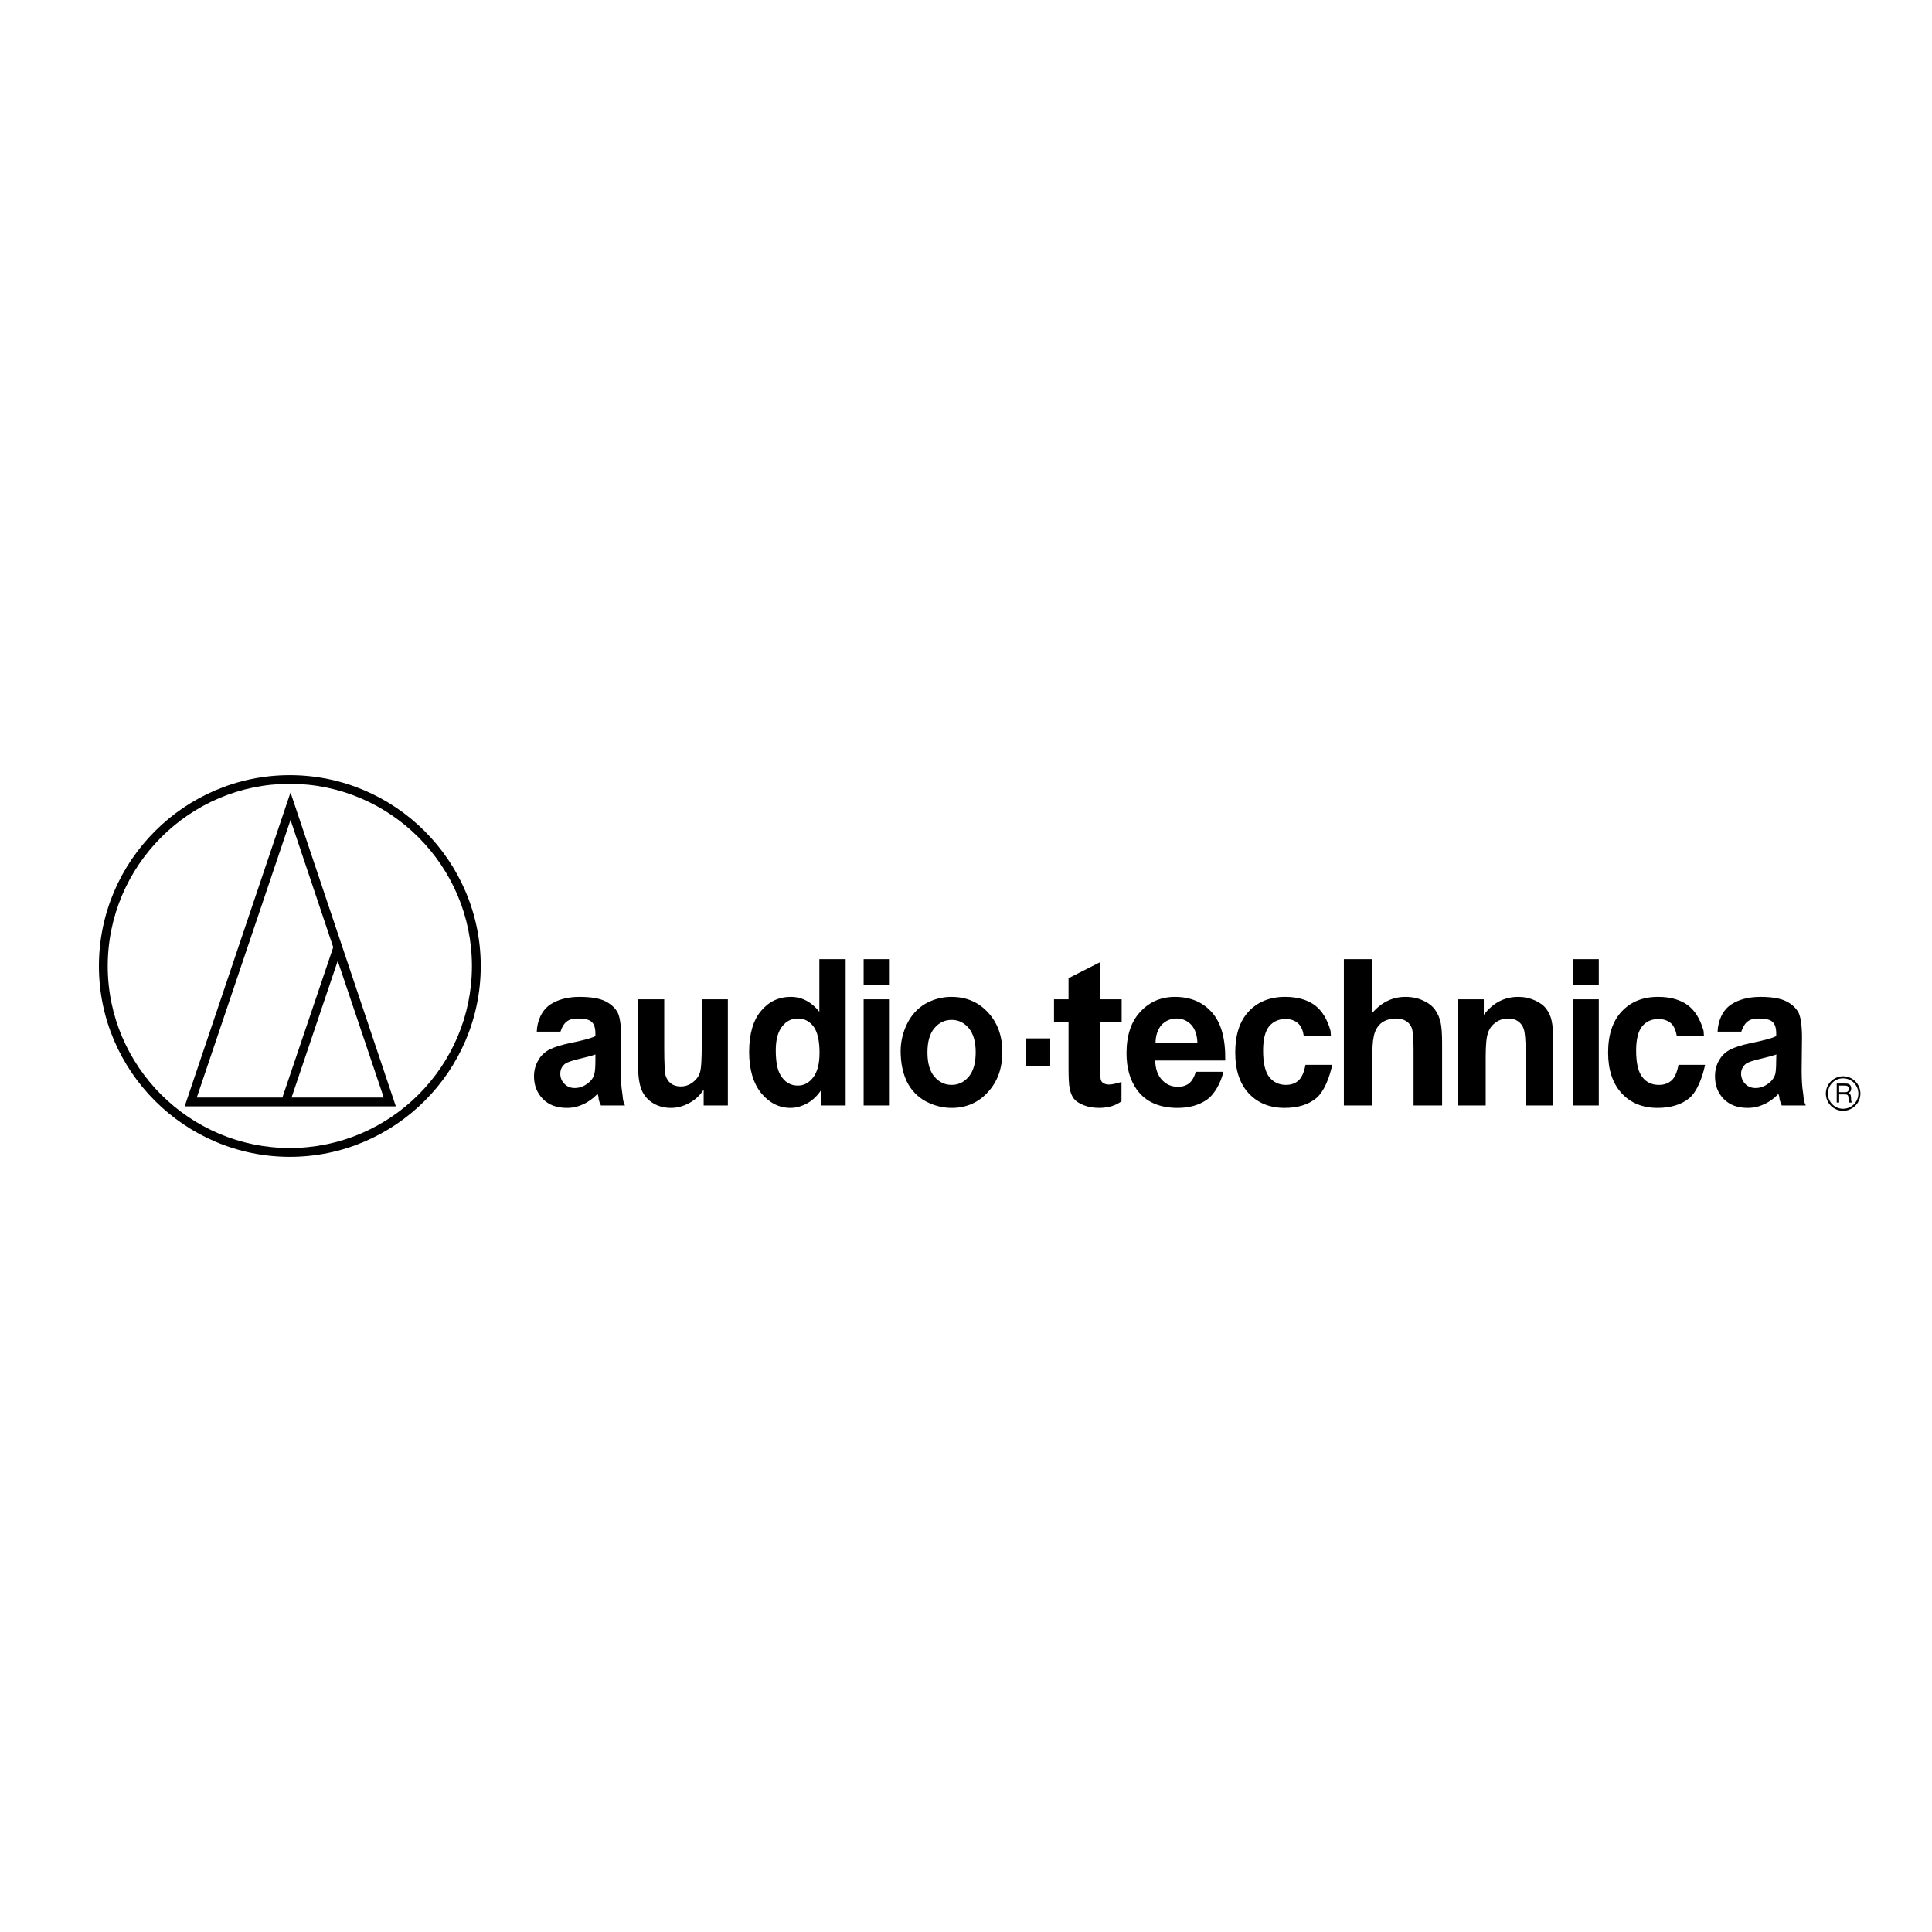
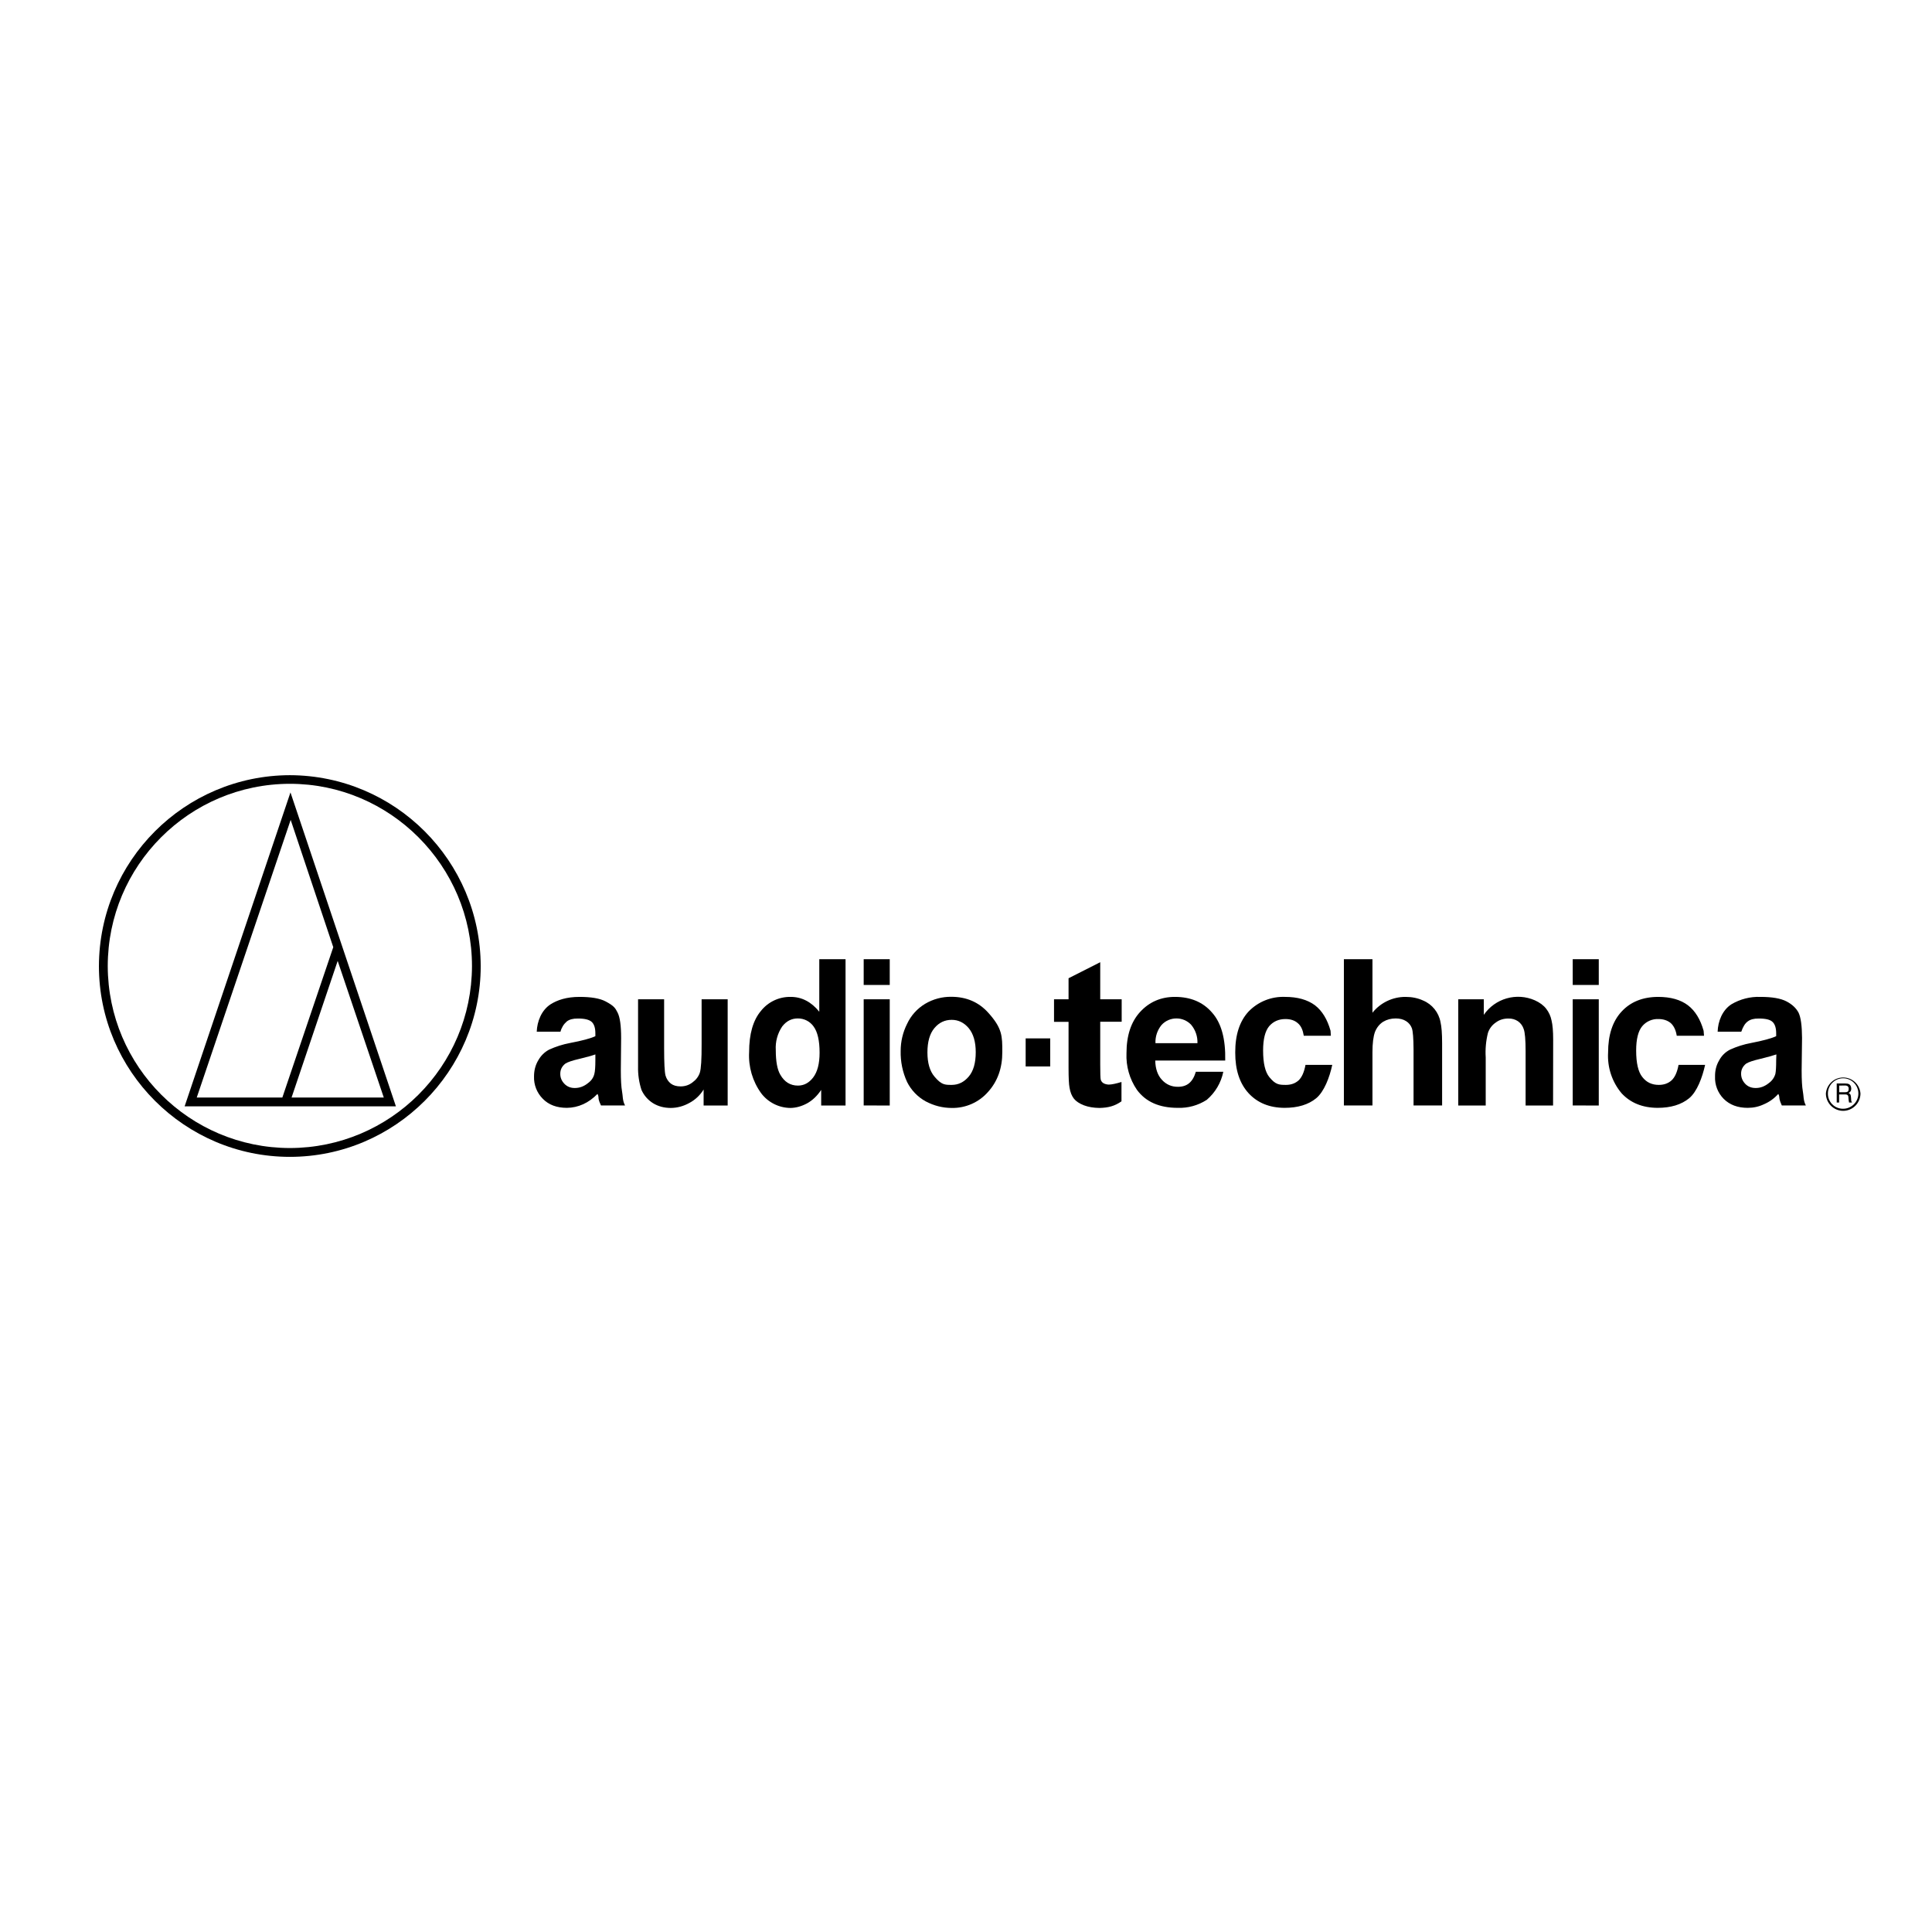
<svg xmlns="http://www.w3.org/2000/svg" width="2500" height="2500" viewBox="0 0 192.756 192.756">
  <g fill-rule="evenodd" clip-rule="evenodd">
-     <path fill="#fff" d="M0 0h192.756v192.756H0V0z" />
-     <path d="M185.615 109.104c0-.949-.775-1.727-1.725-1.727s-1.725.777-1.725 1.727a1.73 1.73 0 0 0 1.725 1.725c.95-.018 1.725-.778 1.725-1.725zM70.205 110.293v-1.588a3.723 3.723 0 0 1-1.415 1.33c-.586.328-1.208.5-1.846.5-.673 0-1.26-.156-1.777-.467a2.786 2.786 0 0 1-1.156-1.328c-.224-.553-.345-1.346-.345-2.33v-6.711h2.605v4.865c0 1.484.051 2.398.138 2.744.104.328.276.604.535.793.241.189.569.293.966.293.449 0 .846-.137 1.19-.396.346-.258.604-.586.725-.967.138-.396.189-1.344.189-2.863v-4.469h2.605v10.594h-2.414zM84.37 110.293h-2.433v-1.553c-.396.604-.88 1.053-1.415 1.346-.552.293-1.104.449-1.656.449-1.139 0-2.105-.5-2.916-1.467-.793-.984-1.208-2.363-1.208-4.107 0-1.793.397-3.156 1.173-4.088.794-.949 1.777-1.416 2.985-1.416 1.104 0 2.053.502 2.847 1.484v-5.245h2.623v14.597z" />
-     <path d="M77.399 104.771c0 1.121.156 1.951.449 2.451.414.725 1.001 1.086 1.76 1.086.604 0 1.104-.275 1.519-.811.431-.553.638-1.381.638-2.467 0-1.209-.207-2.088-.604-2.623-.415-.535-.932-.793-1.57-.793-.621 0-1.139.258-1.553.793-.414.519-.639 1.312-.639 2.364z" fill="#fff" />
-     <path d="M86.165 98.268v-2.572h2.605v2.572h-2.605zM86.165 110.293V99.699h2.605v10.594h-2.605zM89.857 104.842a6.2 6.2 0 0 1 .639-2.691c.431-.881 1.035-1.537 1.812-2.002a5.214 5.214 0 0 1 2.623-.691c1.5 0 2.709.535 3.658 1.57s1.414 2.348 1.414 3.934c0 1.605-.465 2.934-1.432 3.986-.949 1.053-2.157 1.588-3.624 1.588-.897 0-1.76-.225-2.588-.656a4.476 4.476 0 0 1-1.863-1.932c-.415-.846-.639-1.882-.639-3.106z" />
-     <path d="M92.531 104.996c0 1.053.224 1.863.69 2.416s1.035.828 1.726.828c.673 0 1.242-.275 1.708-.828.466-.553.691-1.363.691-2.434 0-1.035-.225-1.828-.691-2.398-.466-.551-1.035-.828-1.708-.828-.69 0-1.26.277-1.726.828-.466.553-.69 1.363-.69 2.416z" fill="#fff" />
-     <path d="M102.332 106.395v-2.797h2.449v2.797h-2.449zM111.908 99.699v2.242h-2.141v4.264c0 .861.018 1.361.053 1.5a.577.577 0 0 0 .275.363c.154.086.328.137.535.137.293 0 .707-.086 1.26-.258v1.932c-.674.467-1.295.639-2.209.656-.57 0-1.088-.086-1.535-.26-.449-.172-.795-.396-1.002-.654-.207-.277-.361-.639-.432-1.088-.068-.328-.104-.984-.104-1.984v-4.607h-1.449V99.7h1.449v-2.105l3.158-1.604V99.7h2.142v-.001zM122.053 106.93c-.225 1.068-.881 2.26-1.656 2.795-.777.533-1.742.811-2.898.811-1.83 0-3.193-.604-4.072-1.812-.689-.967-1.035-2.174-1.035-3.641 0-1.76.449-3.141 1.363-4.123.914-1 2.07-1.502 3.467-1.502 1.57 0 2.812.535 3.711 1.57.914 1.035 1.346 2.623 1.311 4.779h-6.988c.018.828.242 1.467.674 1.934.432.465.967.689 1.604.689.432 0 .812-.121 1.105-.346.293-.24.518-.639.672-1.154h2.742z" />
-     <path d="M119.465 104.082c-.018-.811-.225-1.414-.621-1.846a1.932 1.932 0 0 0-1.449-.621c-.604 0-1.121.223-1.52.654-.379.449-.586 1.053-.586 1.812h4.176v.001z" fill="#fff" />
-     <path d="M136.926 95.696v5.349c.914-1.053 2.018-1.588 3.295-1.588.656 0 1.242.121 1.76.363.535.242.932.553 1.191.914.275.381.447.793.551 1.242s.156 1.156.156 2.105v6.211h-2.848v-5.59c0-1.121-.068-1.828-.172-2.123a1.35 1.35 0 0 0-.568-.707c-.277-.172-.623-.258-1.037-.258-.465 0-.879.104-1.258.326-.363.225-.639.57-.812 1.02-.172.465-.258 1.139-.258 2.018v5.314h-2.848V95.696h2.848zM154.955 110.293h-2.742v-5.4c0-1.139-.07-1.898-.189-2.225a1.448 1.448 0 0 0-.57-.777c-.258-.189-.586-.275-.949-.275-.482 0-.914.121-1.277.396a1.973 1.973 0 0 0-.775 1.053c-.156.43-.225 1.242-.225 2.432v4.797h-2.742V99.699h2.553v1.553c.896-1.189 2.053-1.795 3.434-1.795.604 0 1.156.121 1.656.346s.881.5 1.139.846c.26.346.449.742.535 1.174.104.447.154 1.068.154 1.896v6.574h-.002zM156.906 98.268v-2.572h2.606v2.572h-2.606zM156.906 110.293V99.699h2.606v10.594h-2.606zM170.002 103.34h-2.709c-.104-.553-.277-.982-.588-1.26-.326-.275-.742-.414-1.242-.414-.672 0-1.225.242-1.621.725-.396.484-.604 1.295-.604 2.416 0 1.26.207 2.139.621 2.656.396.518.949.777 1.639.777.518 0 .932-.139 1.277-.449.328-.293.551-.828.689-1.553h2.656c-.275 1.26-.793 2.674-1.586 3.33-.777.639-1.846.967-3.158.967-1.5 0-2.709-.5-3.588-1.467-.898-.984-1.346-2.33-1.346-4.055 0-1.76.447-3.123 1.346-4.09.896-.965 2.104-1.467 3.641-1.467 1.242 0 2.242.293 2.984.846.725.553 1.225 1.398 1.553 2.537l.036.501zM132.785 103.34h-2.709c-.086-.553-.26-.982-.588-1.26-.311-.275-.725-.414-1.242-.414-.672 0-1.207.242-1.621.725-.396.484-.604 1.295-.604 2.416 0 1.26.207 2.139.621 2.656s.965.777 1.656.777c.5 0 .932-.139 1.26-.449.328-.293.551-.828.689-1.553h2.674c-.275 1.26-.811 2.674-1.604 3.33-.777.639-1.83.967-3.158.967-1.5 0-2.691-.5-3.588-1.467-.898-.984-1.33-2.33-1.33-4.055 0-1.76.432-3.123 1.33-4.09.896-.965 2.121-1.467 3.641-1.467 1.242 0 2.242.293 2.984.846.725.553 1.225 1.398 1.553 2.537l.036.501zM173.729 102.926h-2.363c.033-1.018.465-2.139 1.379-2.727.674-.432 1.605-.742 2.898-.742 1.156 0 2.02.156 2.588.449.57.293.967.674 1.209 1.121.225.467.346 1.295.346 2.52l-.035 3.262c0 .932.051 1.621.121 2.07.086.432.033.914.293 1.414h-2.398c-.068-.189-.225-.465-.242-.828-.018-.172-.086-.275-.104-.328a4.25 4.25 0 0 1-1.432 1.035c-.5.242-1.035.363-1.621.363-1.002 0-1.812-.293-2.398-.898-.57-.586-.863-1.328-.863-2.242 0-.586.121-1.121.396-1.588.26-.482.639-.828 1.105-1.086.482-.242 1.172-.467 2.088-.656 1.207-.242 2.053-.467 2.518-.689v-.277c0-.535-.121-.914-.361-1.139-.242-.24-.707-.344-1.398-.344-.465 0-.828.086-1.086.293-.262.189-.469.534-.64 1.017zM55.918 102.926h-2.364c.035-1.018.466-2.139 1.381-2.727.672-.432 1.604-.742 2.881-.742 1.173 0 2.036.156 2.605.449s.966.674 1.208 1.121c.225.467.345 1.295.345 2.52l-.035 3.262c0 .932.052 1.621.121 2.07.086.432.035.914.293 1.414h-2.398c-.069-.189-.241-.465-.241-.828-.018-.172-.086-.275-.104-.328-.449.467-.915.811-1.432 1.035a3.66 3.66 0 0 1-1.622.363c-1 0-1.812-.293-2.398-.898-.569-.586-.88-1.328-.88-2.242 0-.586.138-1.121.414-1.588.259-.482.639-.828 1.104-1.086.483-.242 1.173-.467 2.07-.656 1.225-.242 2.071-.467 2.536-.689v-.277c0-.535-.121-.914-.362-1.139-.242-.24-.725-.344-1.398-.344-.466 0-.828.086-1.087.293-.257.189-.481.534-.637 1.017z" />
-     <path d="M177.23 105.203c-.346.121-.879.26-1.588.432-.725.172-1.207.328-1.432.482-.328.26-.5.605-.5 1.002 0 .379.139.725.396 1 .277.293.621.432 1.053.432.467 0 .914-.156 1.328-.5a1.69 1.69 0 0 0 .639-.916c.053-.24.086-.707.086-1.361l.018-.571zM59.403 105.203c-.328.121-.862.26-1.587.432-.708.172-1.191.328-1.415.482-.345.26-.5.605-.5 1.002 0 .379.121.725.397 1 .276.293.621.432 1.035.432.483 0 .932-.156 1.346-.5.327-.242.535-.553.621-.916.069-.24.103-.707.103-1.361v-.571z" fill="#fff" />
-     <path d="M28.916 77.338c10.491 0 19.049 8.558 19.049 19.048 0 10.473-8.558 19.031-19.049 19.031-10.49 0-19.047-8.559-19.047-19.031-.001-10.49 8.556-19.048 19.047-19.048z" />
-     <path d="M28.916 78.201c10.008 0 18.169 8.179 18.169 18.186 0 9.99-8.161 18.15-18.169 18.15-10.007 0-18.168-8.16-18.168-18.15 0-10.008 8.161-18.186 18.168-18.186z" fill="#fff" />
-     <path d="M39.493 110.379L28.985 79.064l-10.56 31.315h21.068z" />
-     <path fill="#fff" d="M33.247 94.506L28.174 109.5h-8.541l9.352-27.693 4.262 12.699zM29.088 109.5l4.607-13.631 4.59 13.631h-9.197zM185.41 109.104c0 .844-.691 1.518-1.52 1.518a1.51 1.51 0 0 1-1.518-1.518c0-.846.672-1.52 1.518-1.52.829 0 1.52.674 1.52 1.52z" />
-     <path d="M183.252 110h.242v-.811h.621c.396 0 .275.344.328.568l.033.242h.295c-.104-.172-.07-.207-.088-.449-.033-.344-.033-.361-.24-.5.189-.139.258-.225.258-.465-.033-.432-.311-.484-.604-.484h-.846V110h.001z" />
-     <path d="M184.098 108.309c.156 0 .379.053.346.381-.018.24-.174.275-.346.275h-.604v-.656h.604z" fill="#fff" />
+     <path fill="#fff" d="M0 0h192.76v192.76H0z" />
+     <path d="M185.62 109.1a1.73 1.73 0 0 0-3.45 0 1.73 1.73 0 0 0 1.72 1.73 1.74 1.74 0 0 0 1.73-1.73M70.2 110.3v-1.6a3.7 3.7 0 0 1-1.42 1.34q-.88.49-1.85.5-1 0-1.77-.47a3 3 0 0 1-1.16-1.33 7 7 0 0 1-.34-2.33V99.7h2.6v4.86q0 2.23.14 2.75.15.5.53.8.37.28.97.28.68 0 1.19-.4.53-.38.73-.96.19-.59.18-2.86V99.7h2.6v10.6zm14.16 0h-2.43v-1.56q-.6.9-1.42 1.35-.83.44-1.65.45a3.7 3.7 0 0 1-2.92-1.47 6.4 6.4 0 0 1-1.2-4.1q0-2.7 1.17-4.1a3.7 3.7 0 0 1 2.98-1.41q1.65 0 2.85 1.48V95.7h2.62z" />
+     <path fill="#fff" d="M77.4 104.77q0 1.69.45 2.45.62 1.09 1.76 1.09.9 0 1.52-.81.64-.84.64-2.47 0-1.81-.6-2.62a1.9 1.9 0 0 0-1.58-.8q-.93 0-1.55.8a3.8 3.8 0 0 0-.64 2.36" />
+     <path d="M86.17 98.27V95.7h2.6v2.57zm0 12.02V99.7h2.6v10.6zm3.69-5.45a6 6 0 0 1 .64-2.69 4.6 4.6 0 0 1 1.8-2 5 5 0 0 1 2.63-.7q2.24.01 3.66 1.58c1.42 1.57 1.41 2.35 1.41 3.93q.01 2.4-1.43 3.99a4.7 4.7 0 0 1-3.62 1.59q-1.35 0-2.6-.66a4.5 4.5 0 0 1-1.85-1.93 7 7 0 0 1-.64-3.1" />
+     <path fill="#fff" d="M92.53 105q0 1.58.7 2.41c.7.83 1.03.83 1.72.83q1 0 1.7-.83.7-.82.7-2.43 0-1.55-.7-2.4-.7-.83-1.7-.83-1.04 0-1.73.83t-.69 2.42" />
+     <path d="M102.33 106.4v-2.8h2.45v2.8zm9.58-6.7v2.24h-2.14v4.27q0 1.29.05 1.5a.6.6 0 0 0 .27.36q.23.13.54.14.44-.01 1.26-.26v1.93c-.67.47-1.3.64-2.2.66q-.87-.01-1.54-.26-.69-.27-1-.66-.33-.42-.44-1.09-.1-.48-.1-1.98v-4.6h-1.45V99.7h1.45v-2.1l3.16-1.6v3.7zm10.14 7.23a5 5 0 0 1-1.65 2.8 5 5 0 0 1-2.9.8q-2.75 0-4.07-1.8a6 6 0 0 1-1.04-3.65q0-2.64 1.36-4.12 1.38-1.5 3.47-1.5 2.36 0 3.71 1.57 1.38 1.54 1.31 4.78h-6.98q.02 1.23.67 1.93t1.6.69q.67 0 1.1-.35.45-.37.68-1.15z" />
+     <path fill="#fff" d="M119.47 104.08a2.7 2.7 0 0 0-.63-1.84 2 2 0 0 0-1.44-.63 2 2 0 0 0-1.52.66 2.7 2.7 0 0 0-.6 1.81z" />
+     <path d="M136.93 95.7v5.34a4.2 4.2 0 0 1 3.3-1.58q.97 0 1.75.36a2.9 2.9 0 0 1 1.74 2.16q.16.67.16 2.1v6.21h-2.85v-5.59q-.01-1.68-.17-2.12a1.4 1.4 0 0 0-.57-.7q-.42-.27-1.04-.27-.7 0-1.25.33-.55.35-.82 1.02-.25.7-.25 2.02v5.31h-2.85V95.7zm18.02 14.6h-2.74v-5.4q0-1.73-.19-2.23a1.5 1.5 0 0 0-.57-.78 1.6 1.6 0 0 0-.94-.27q-.74-.01-1.28.4a2 2 0 0 0-.78 1.04 8 8 0 0 0-.22 2.44v4.8h-2.74V99.7h2.55v1.55a4.15 4.15 0 0 1 5.09-1.45q.75.34 1.14.85.4.52.53 1.17.16.66.16 1.9zm1.96-12.03V95.7h2.6v2.57zm0 12.02V99.7h2.6v10.6zm13.1-6.95h-2.72q-.13-.83-.59-1.26-.49-.41-1.24-.41a2 2 0 0 0-1.62.72q-.6.73-.6 2.42 0 1.89.62 2.65.6.78 1.64.78.77 0 1.27-.45.5-.46.7-1.55h2.65c-.28 1.26-.8 2.67-1.59 3.33q-1.17.96-3.15.96-2.26-.01-3.6-1.46a5.8 5.8 0 0 1-1.34-4.06q0-2.64 1.35-4.09 1.34-1.45 3.64-1.46 1.87 0 2.98.84 1.08.83 1.56 2.54zm-37.23 0h-2.7c-.09-.55-.26-.98-.6-1.26q-.46-.41-1.23-.41-1.01 0-1.63.72-.6.73-.6 2.42 0 1.89.62 2.65c.62.76.97.78 1.66.78q.76 0 1.26-.45.49-.46.69-1.55h2.67c-.27 1.26-.81 2.67-1.6 3.33q-1.17.96-3.16.96-2.25-.01-3.59-1.46-1.34-1.47-1.33-4.06-.01-2.64 1.33-4.09a4.8 4.8 0 0 1 3.64-1.46q1.86 0 2.99.84 1.07.83 1.55 2.54zm40.95-.41h-2.36c.03-1.02.46-2.14 1.37-2.73a5.3 5.3 0 0 1 2.9-.74q1.74 0 2.6.45.84.44 1.2 1.12.34.69.35 2.52l-.04 3.26q0 1.4.12 2.07c.09.43.03.91.3 1.41h-2.4c-.07-.19-.23-.46-.25-.83-.01-.17-.08-.27-.1-.32a4 4 0 0 1-1.43 1.03q-.75.36-1.62.36-1.5 0-2.4-.9a3 3 0 0 1-.86-2.24q-.01-.88.4-1.58.38-.72 1.1-1.09a9 9 0 0 1 2.09-.66q1.81-.35 2.51-.68v-.28q0-.8-.36-1.14-.35-.35-1.4-.34-.69-.01-1.08.29-.39.28-.64 1.02m-117.81 0h-2.37c.04-1.02.47-2.14 1.38-2.73.68-.43 1.6-.74 2.89-.74q1.75 0 2.6.45c.85.45.97.67 1.2 1.12q.35.69.35 2.52l-.03 3.26q0 1.4.12 2.07c.09.43.03.91.3 1.41h-2.4c-.07-.19-.25-.46-.25-.83-.01-.17-.08-.27-.1-.32q-.67.69-1.43 1.03a4 4 0 0 1-1.62.36q-1.52 0-2.4-.9a3 3 0 0 1-.88-2.24q0-.88.41-1.58.4-.72 1.1-1.09a9 9 0 0 1 2.08-.66q1.84-.35 2.53-.68v-.28q0-.8-.36-1.14-.38-.35-1.4-.34-.7-.01-1.09.29a2 2 0 0 0-.63 1.02" />
+     <path fill="#fff" d="M177.23 105.2q-.53.18-1.59.44-1.08.25-1.43.48-.5.4-.5 1 0 .57.4 1t1.05.43q.7.01 1.33-.5a1.7 1.7 0 0 0 .64-.91q.08-.37.08-1.37zm-117.83 0q-.5.18-1.58.44-1.08.25-1.42.48-.5.4-.5 1-.01.57.4 1t1.03.43q.73.01 1.35-.5.49-.36.62-.91.1-.37.1-1.37z" />
+     <path d="M28.92 77.34a19.1 19.1 0 0 1 19.04 19.05c0 10.47-8.55 19.03-19.04 19.03S9.87 106.86 9.87 96.39a19.1 19.1 0 0 1 19.05-19.05" />
+     <path fill="#fff" d="M28.92 78.2c10 0 18.17 8.18 18.17 18.19a18.2 18.2 0 0 1-18.17 18.15 18.2 18.2 0 0 1-18.17-18.15A18.2 18.2 0 0 1 28.92 78.2" />
+     <path d="M39.5 110.38 28.98 79.06l-10.56 31.32z" />
+     <path fill="#fff" d="m33.25 94.5-5.08 15h-8.54L29 81.8zm-4.16 15 4.6-13.63 4.6 13.63zm156.32-.4c0 .85-.7 1.52-1.52 1.52a1.5 1.5 0 0 1-1.52-1.52 1.52 1.52 0 0 1 3.04 0" />
+     <path d="M183.25 110h.24v-.81h.62c.4 0 .28.34.33.57l.04.24h.3c-.11-.17-.08-.2-.1-.45-.03-.34-.03-.36-.24-.5.2-.14.26-.22.26-.46-.03-.44-.31-.49-.6-.49h-.85z" />
+     <path fill="#fff" d="M184.1 108.3c.15 0 .38.06.34.39-.01.24-.17.28-.34.28h-.6v-.66z" />
  </g>
</svg>
